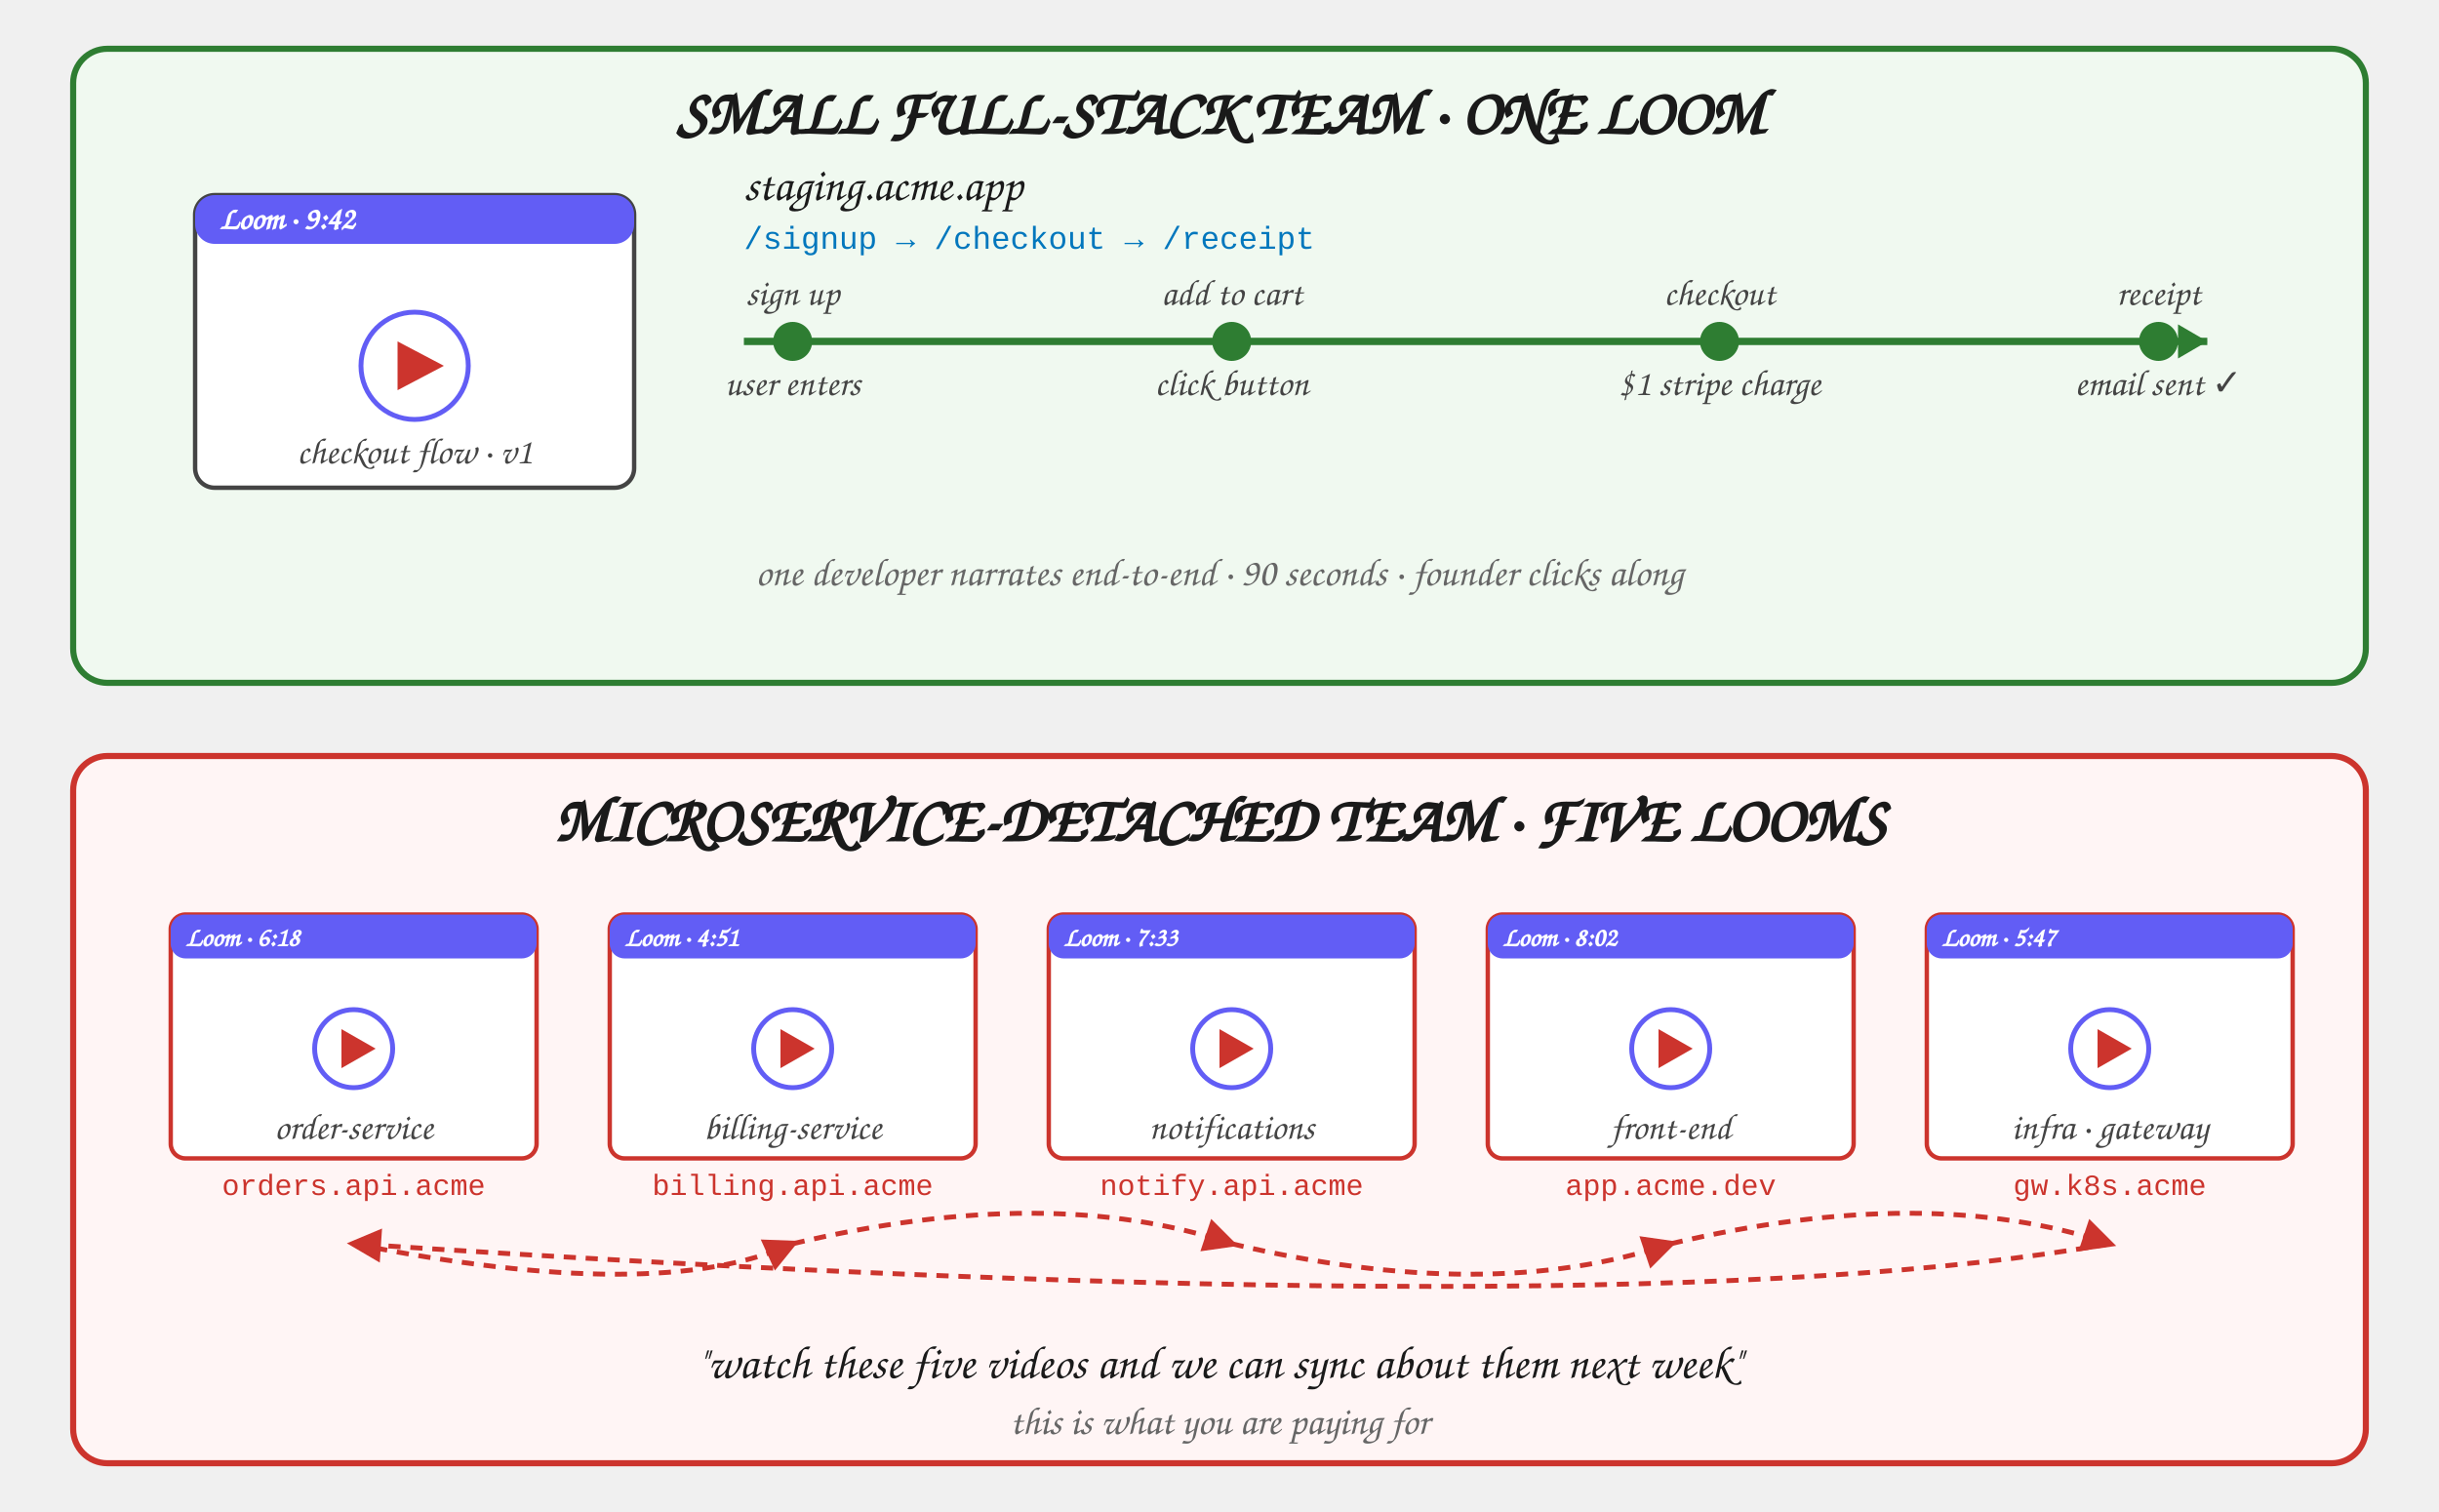
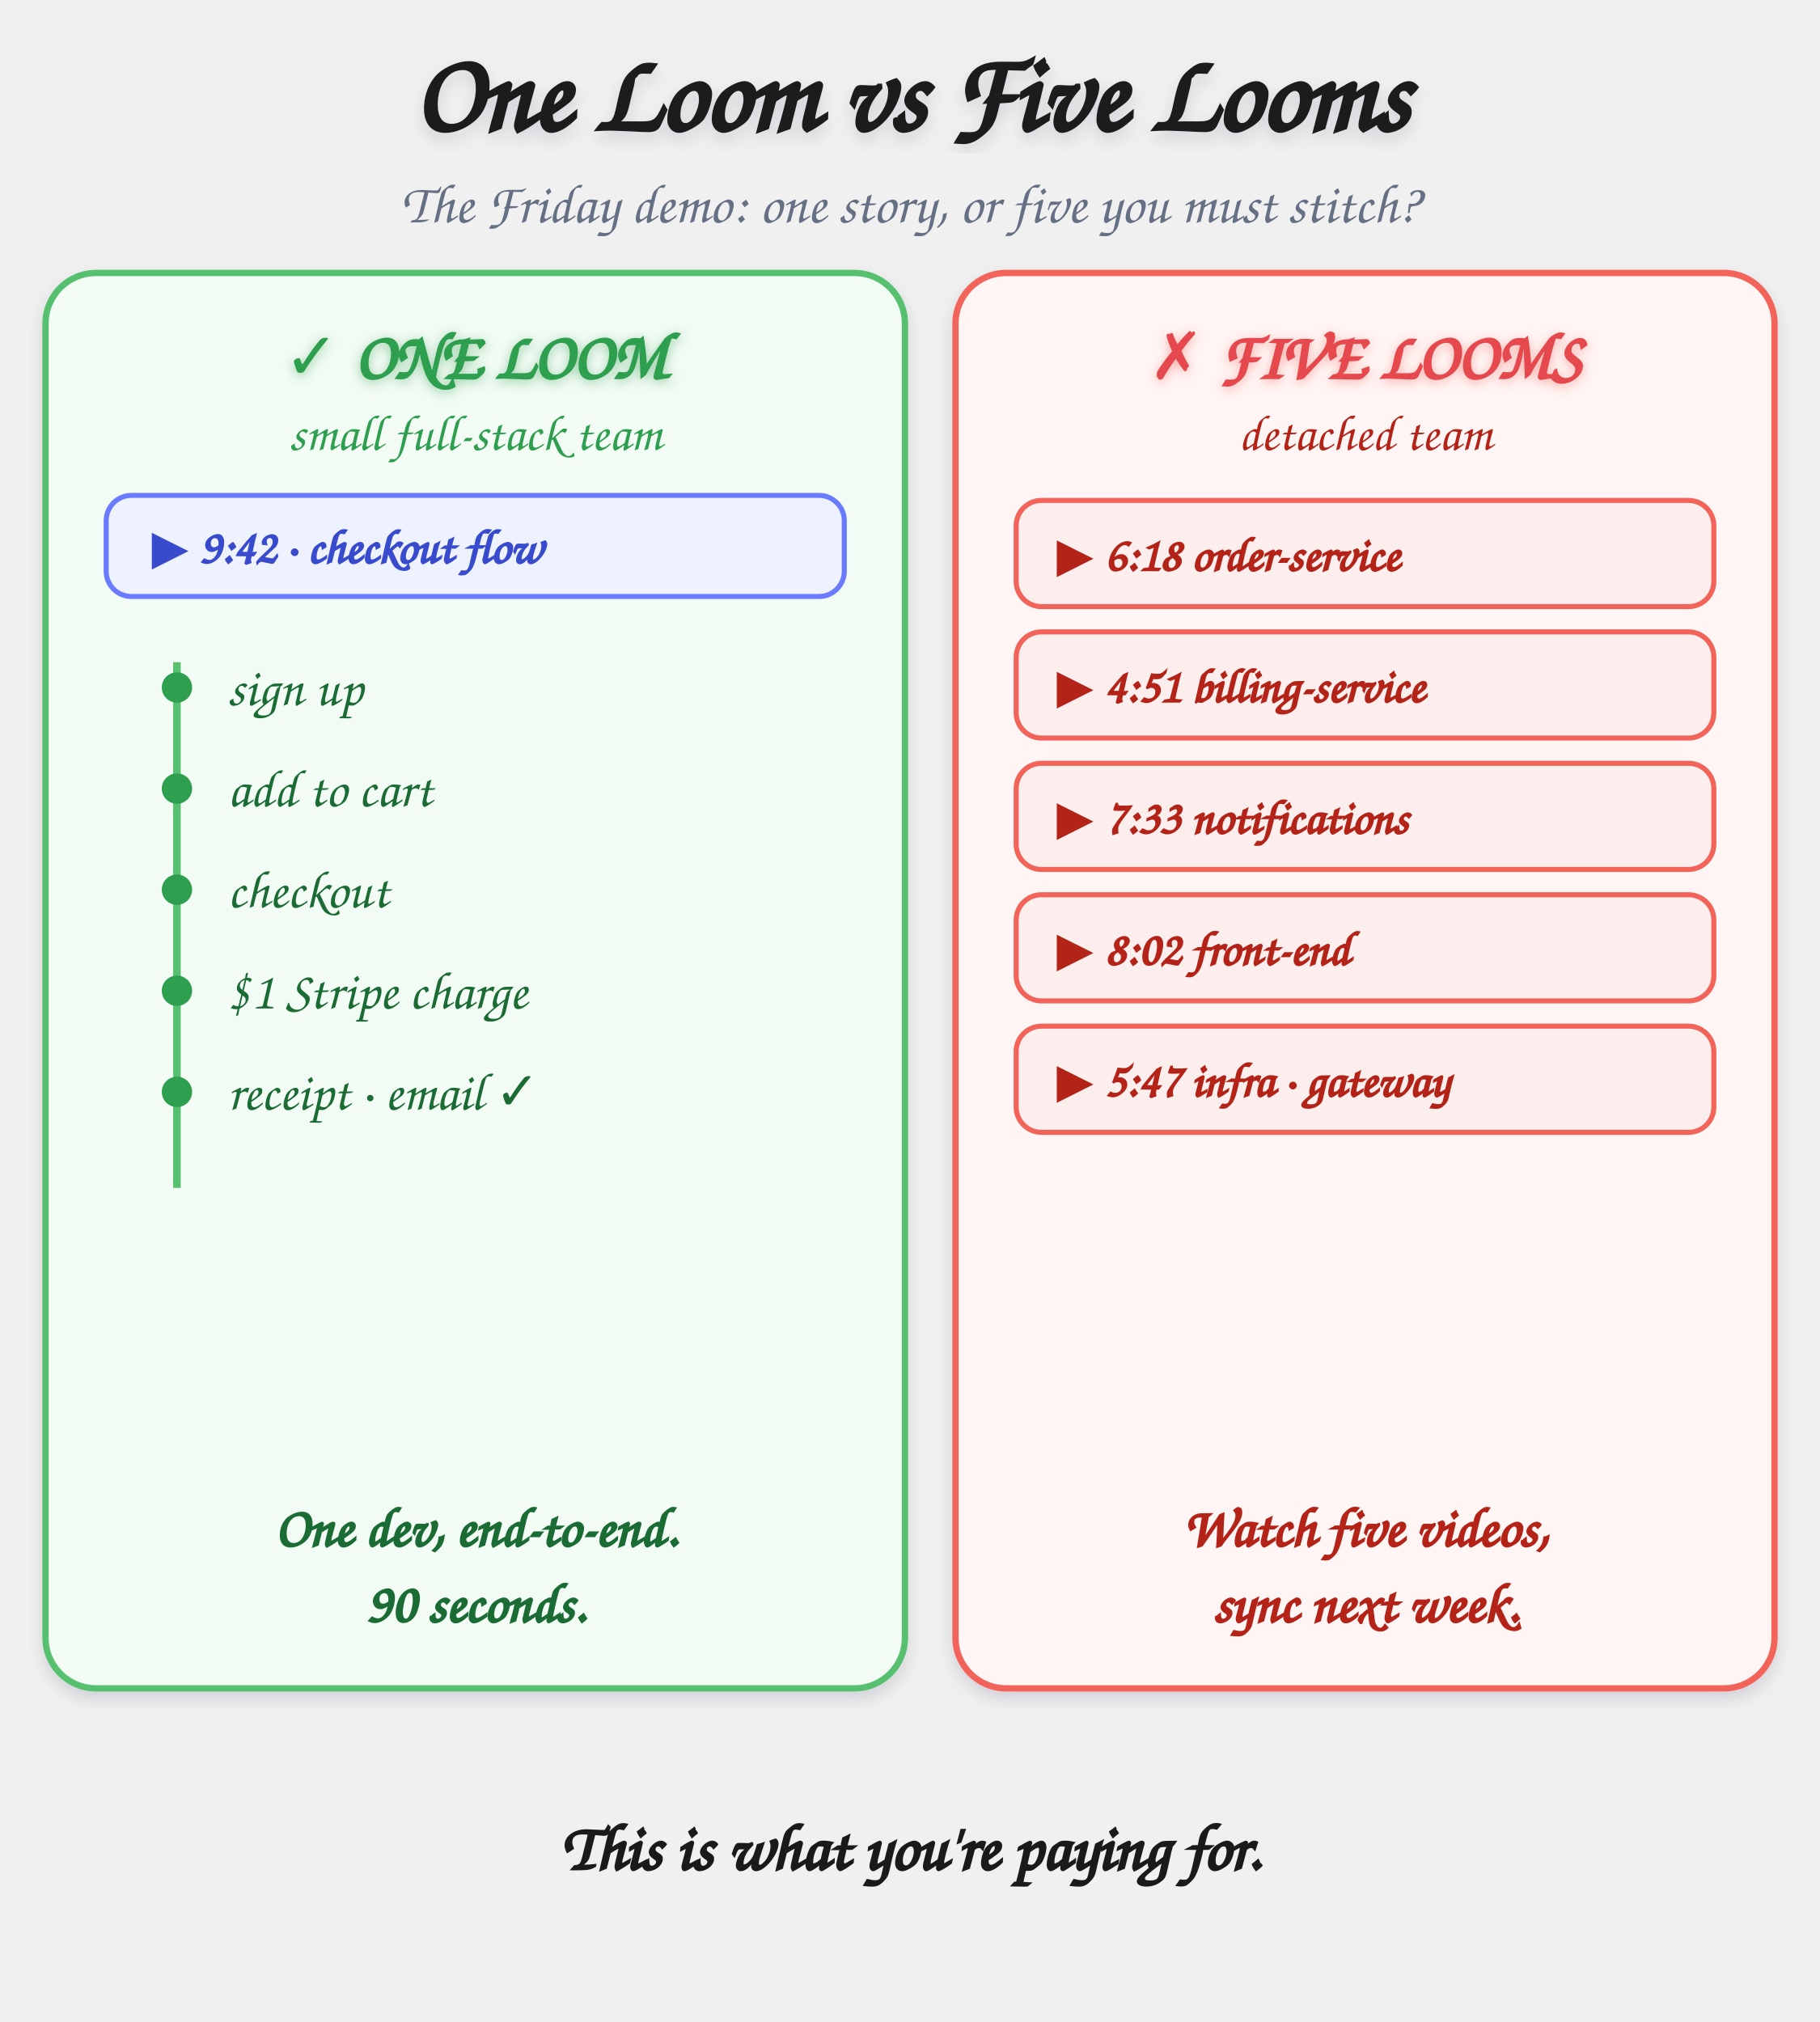
- <svg xmlns="http://www.w3.org/2000/svg" viewBox="0 0 1000 620" role="img" aria-labelledby="catch-lie-title">
+ <svg xmlns="http://www.w3.org/2000/svg" viewBox="0 0 720 800" role="img" aria-labelledby="ctl-title">
  <defs>
    <style>
-       .panel-title    { font-family: "Caveat", "Patrick Hand", "Comic Sans MS", cursive; font-size: 26px; fill: #1a1a1a; font-weight: 700; }
-       .label          { font-family: "Caveat", "Patrick Hand", "Comic Sans MS", cursive; font-size: 19px; fill: #1a1a1a; font-weight: 600; }
-       .small          { font-family: "Caveat", "Patrick Hand", "Comic Sans MS", cursive; font-size: 15px; fill: #444; }
-       .note           { font-family: "Caveat", "Patrick Hand", "Comic Sans MS", cursive; font-size: 16px; fill: #666; font-style: italic; }
-       .url            { font-family: "Courier New", monospace; font-size: 13px; fill: #0277bd; }
-       .url-bad        { font-family: "Courier New", monospace; font-size: 12px; fill: #cc342d; }
-       .ok-panel       { fill: #f0f9f0; stroke: #2e7d32; stroke-width: 2.5; stroke-linejoin: round; }
-       .bad-panel      { fill: #fff5f5; stroke: #cc342d; stroke-width: 2.5; stroke-linejoin: round; }
-       .loom-thumb     { fill: #ffffff; stroke: #444; stroke-width: 1.8; }
-       .loom-thumb-bad { fill: #ffffff; stroke: #cc342d; stroke-width: 1.8; }
-       .play-tri       { fill: #cc342d; }
-       .arrow-good     { stroke: #2e7d32; stroke-width: 2.5; fill: none; marker-end: url(#arrow-green); }
-       .arrow-bad      { stroke: #cc342d; stroke-width: 2; fill: none; marker-end: url(#arrow-red); stroke-dasharray: 5 4; }
+       .h  { font-family: "Caveat", "Patrick Hand", "Comic Sans MS", cursive; }
+       .title{ font-size: 44px; font-weight: 700; fill: #1a1a1a; filter: url(#soft); }
+       .sub  { font-size: 22px; fill: #667085; }
+       .hg { font-size: 26px; font-weight: 700; fill: #2e9e4f; filter: url(#gG); }
+       .hr { font-size: 26px; font-weight: 700; fill: #e5484d; filter: url(#gR); }
+       .tg { font-size: 20px; fill: #2e9e4f; }
+       .tr { font-size: 20px; fill: #b42318; }
+       .ig { font-size: 21px; fill: #1a6b34; }
+       .cardG{ fill: #f2fbf4; stroke: #57c06f; stroke-width: 2.5; filter: url(#soft); }
+       .cardR{ fill: #fff5f4; stroke: #f2635a; stroke-width: 2.5; filter: url(#soft); }
+       .loomG{ fill: #eef2ff; stroke: #6a7bff; stroke-width: 2; }
+       .loomR{ fill: #fdeeee; stroke: #f2635a; stroke-width: 2; }
+       .loomt{ font-size: 19px; font-weight: 700; fill: #384bcc; }
+       .loomr{ font-size: 19px; font-weight: 700; fill: #b42318; }
+       .resG { font-size: 22px; font-weight: 700; fill: #1a6b34; }
+       .resR { font-size: 22px; font-weight: 700; fill: #b42318; }
+       .foot { font-size: 26px; font-weight: 700; fill: #1a1a1a; }
    </style>
-     <marker id="arrow-green" viewBox="0 0 10 10" refX="8" refY="5" markerWidth="7" markerHeight="7" orient="auto-start-reverse">
-       <path d="M 0 0 L 10 5 L 0 10 z" fill="#2e7d32" />
-     </marker>
-     <marker id="arrow-red" viewBox="0 0 10 10" refX="8" refY="5" markerWidth="7" markerHeight="7" orient="auto-start-reverse">
-       <path d="M 0 0 L 10 5 L 0 10 z" fill="#cc342d" />
-     </marker>
+     <filter id="soft" x="-8%" y="-6%" width="116%" height="116%">
+       <feDropShadow dx="0" dy="3" stdDeviation="3" flood-color="#1a1a2e" flood-opacity="0.13" />
+     </filter>
+     <filter id="gG" x="-20%" y="-40%" width="140%" height="180%">
+       <feDropShadow dx="0" dy="1" stdDeviation="2" flood-color="#2e9e4f" flood-opacity="0.5" />
+     </filter>
+     <filter id="gR" x="-20%" y="-40%" width="140%" height="180%">
+       <feDropShadow dx="0" dy="1" stdDeviation="2" flood-color="#f2635a" flood-opacity="0.5" />
+     </filter>
  </defs>
-   <rect x="30" y="20" width="940" height="260" rx="14" class="ok-panel" />
-   <text x="500" y="55" text-anchor="middle" class="panel-title">SMALL FULL-STACK TEAM · ONE LOOM</text>
-   <g transform="translate(80, 80)">
-     <rect x="0" y="0" width="180" height="120" rx="8" class="loom-thumb" />
-     <rect x="0" y="0" width="180" height="20" rx="8" fill="#625df5" />
-     <text x="10" y="14" font-family="Caveat, Patrick Hand, cursive" font-size="13" fill="#ffffff" font-weight="700">Loom · 9:42</text>
-     <circle cx="90" cy="70" r="22" fill="#ffffff" stroke="#625df5" stroke-width="2" />
-     <polygon points="83,60 83,80 102,70" class="play-tri" />
-     <text x="90" y="110" text-anchor="middle" class="small">checkout flow · v1</text>
-   </g>
-   <text x="305" y="82" class="label">staging.acme.app</text>
-   <text x="305" y="102" class="url">/signup → /checkout → /receipt</text>
-   <g transform="translate(305, 140)">
-     <line x1="0" y1="0" x2="600" y2="0" stroke="#2e7d32" stroke-width="3" />
-     <circle cx="20" cy="0" r="8" fill="#2e7d32" />
-     <text x="20" y="-15" text-anchor="middle" class="small">sign up</text>
-     <text x="20" y="22" text-anchor="middle" class="small">user enters</text>
-     <circle cx="200" cy="0" r="8" fill="#2e7d32" />
-     <text x="200" y="-15" text-anchor="middle" class="small">add to cart</text>
-     <text x="200" y="22" text-anchor="middle" class="small">click button</text>
-     <circle cx="400" cy="0" r="8" fill="#2e7d32" />
-     <text x="400" y="-15" text-anchor="middle" class="small">checkout</text>
-     <text x="400" y="22" text-anchor="middle" class="small">$1 stripe charge</text>
-     <polygon points="588,-7 588,7 600,0" fill="#2e7d32" />
-     <circle cx="580" cy="0" r="8" fill="#2e7d32" />
-     <text x="580" y="-15" text-anchor="middle" class="small">receipt</text>
-     <text x="580" y="22" text-anchor="middle" class="small">email sent ✓</text>
-   </g>
-   <text x="500" y="240" text-anchor="middle" class="note">one developer narrates end-to-end · 90 seconds · founder clicks along</text>
-   <rect x="30" y="310" width="940" height="290" rx="14" class="bad-panel" />
-   <text x="500" y="345" text-anchor="middle" class="panel-title">MICROSERVICE-DETACHED TEAM · FIVE LOOMS</text>
-   <g transform="translate(70, 375)">
-     <g>
-       <rect x="0" y="0" width="150" height="100" rx="6" class="loom-thumb-bad" />
-       <rect x="0" y="0" width="150" height="18" rx="6" fill="#625df5" />
-       <text x="6" y="13" font-family="Caveat, Patrick Hand, cursive" font-size="11" fill="#ffffff" font-weight="700">Loom · 6:18</text>
-       <circle cx="75" cy="55" r="16" fill="#ffffff" stroke="#625df5" stroke-width="2" />
-       <polygon points="70,47 70,63 84,55" class="play-tri" />
-       <text x="75" y="92" text-anchor="middle" class="small">order-service</text>
-       <text x="75" y="115" text-anchor="middle" class="url-bad">orders.api.acme</text>
-     </g>
-     <g transform="translate(180, 0)">
-       <rect x="0" y="0" width="150" height="100" rx="6" class="loom-thumb-bad" />
-       <rect x="0" y="0" width="150" height="18" rx="6" fill="#625df5" />
-       <text x="6" y="13" font-family="Caveat, Patrick Hand, cursive" font-size="11" fill="#ffffff" font-weight="700">Loom · 4:51</text>
-       <circle cx="75" cy="55" r="16" fill="#ffffff" stroke="#625df5" stroke-width="2" />
-       <polygon points="70,47 70,63 84,55" class="play-tri" />
-       <text x="75" y="92" text-anchor="middle" class="small">billing-service</text>
-       <text x="75" y="115" text-anchor="middle" class="url-bad">billing.api.acme</text>
-     </g>
-     <g transform="translate(360, 0)">
-       <rect x="0" y="0" width="150" height="100" rx="6" class="loom-thumb-bad" />
-       <rect x="0" y="0" width="150" height="18" rx="6" fill="#625df5" />
-       <text x="6" y="13" font-family="Caveat, Patrick Hand, cursive" font-size="11" fill="#ffffff" font-weight="700">Loom · 7:33</text>
-       <circle cx="75" cy="55" r="16" fill="#ffffff" stroke="#625df5" stroke-width="2" />
-       <polygon points="70,47 70,63 84,55" class="play-tri" />
-       <text x="75" y="92" text-anchor="middle" class="small">notifications</text>
-       <text x="75" y="115" text-anchor="middle" class="url-bad">notify.api.acme</text>
-     </g>
-     <g transform="translate(540, 0)">
-       <rect x="0" y="0" width="150" height="100" rx="6" class="loom-thumb-bad" />
-       <rect x="0" y="0" width="150" height="18" rx="6" fill="#625df5" />
-       <text x="6" y="13" font-family="Caveat, Patrick Hand, cursive" font-size="11" fill="#ffffff" font-weight="700">Loom · 8:02</text>
-       <circle cx="75" cy="55" r="16" fill="#ffffff" stroke="#625df5" stroke-width="2" />
-       <polygon points="70,47 70,63 84,55" class="play-tri" />
-       <text x="75" y="92" text-anchor="middle" class="small">front-end</text>
-       <text x="75" y="115" text-anchor="middle" class="url-bad">app.acme.dev</text>
-     </g>
-     <g transform="translate(720, 0)">
-       <rect x="0" y="0" width="150" height="100" rx="6" class="loom-thumb-bad" />
-       <rect x="0" y="0" width="150" height="18" rx="6" fill="#625df5" />
-       <text x="6" y="13" font-family="Caveat, Patrick Hand, cursive" font-size="11" fill="#ffffff" font-weight="700">Loom · 5:47</text>
-       <circle cx="75" cy="55" r="16" fill="#ffffff" stroke="#625df5" stroke-width="2" />
-       <polygon points="70,47 70,63 84,55" class="play-tri" />
-       <text x="75" y="92" text-anchor="middle" class="small">infra · gateway</text>
-       <text x="75" y="115" text-anchor="middle" class="url-bad">gw.k8s.acme</text>
-     </g>
-   </g>
-   <g transform="translate(70, 510)">
-     <path d="M 75 0 Q 200 25 255 0" class="arrow-bad" />
-     <path d="M 255 0 Q 360 -25 435 0" class="arrow-bad" />
-     <path d="M 435 0 Q 540 25 615 0" class="arrow-bad" />
-     <path d="M 615 0 Q 720 -25 795 0" class="arrow-bad" />
-     <path d="M 795 0 Q 600 35 75 0" class="arrow-bad" />
-   </g>
-   <text x="500" y="565" text-anchor="middle" class="label">"watch these five videos and we can sync about them next week"</text>
-   <text x="500" y="588" text-anchor="middle" class="note">this is what you are paying for</text>
+   <text x="360" y="52" text-anchor="middle" class="h title">One Loom vs Five Looms</text>
+   <text x="360" y="88" text-anchor="middle" class="h sub">The Friday demo: one story, or five you must stitch?</text>
+   <rect x="18" y="108" width="340" height="560" rx="20" class="cardG" />
+   <text x="188" y="150" text-anchor="middle" class="h hg">✓ ONE LOOM</text>
+   <text x="188" y="178" text-anchor="middle" class="h tg">small full-stack team</text>
+   <rect x="42" y="196" width="292" height="40" rx="10" class="loomG" />
+   <text x="60" y="223" class="h loomt">▶ 9:42 · checkout flow</text>
+   <line x1="70" y1="262" x2="70" y2="470" stroke="#57c06f" stroke-width="3" />
+   <circle cx="70" cy="272" r="6" fill="#2e9e4f" />
+   <text x="90" y="279" class="h ig">sign up</text>
+   <circle cx="70" cy="312" r="6" fill="#2e9e4f" />
+   <text x="90" y="319" class="h ig">add to cart</text>
+   <circle cx="70" cy="352" r="6" fill="#2e9e4f" />
+   <text x="90" y="359" class="h ig">checkout</text>
+   <circle cx="70" cy="392" r="6" fill="#2e9e4f" />
+   <text x="90" y="399" class="h ig">$1 Stripe charge</text>
+   <circle cx="70" cy="432" r="6" fill="#2e9e4f" />
+   <text x="90" y="439" class="h ig">receipt · email ✓</text>
+   <text x="188" y="612" text-anchor="middle" class="h resG">One dev, end-to-end.</text>
+   <text x="188" y="642" text-anchor="middle" class="h resG">90 seconds.</text>
+   <rect x="378" y="108" width="324" height="560" rx="20" class="cardR" />
+   <text x="540" y="150" text-anchor="middle" class="h hr">✗ FIVE LOOMS</text>
+   <text x="540" y="178" text-anchor="middle" class="h tr">detached team</text>
+   <rect x="402" y="198" width="276" height="42" rx="10" class="loomR" />
+   <text x="418" y="226" class="h loomr">▶ 6:18 order-service</text>
+   <rect x="402" y="250" width="276" height="42" rx="10" class="loomR" />
+   <text x="418" y="278" class="h loomr">▶ 4:51 billing-service</text>
+   <rect x="402" y="302" width="276" height="42" rx="10" class="loomR" />
+   <text x="418" y="330" class="h loomr">▶ 7:33 notifications</text>
+   <rect x="402" y="354" width="276" height="42" rx="10" class="loomR" />
+   <text x="418" y="382" class="h loomr">▶ 8:02 front-end</text>
+   <rect x="402" y="406" width="276" height="42" rx="10" class="loomR" />
+   <text x="418" y="434" class="h loomr">▶ 5:47 infra · gateway</text>
+   <text x="540" y="612" text-anchor="middle" class="h resR">Watch five videos,</text>
+   <text x="540" y="642" text-anchor="middle" class="h resR">sync next week.</text>
+   <text x="360" y="740" text-anchor="middle" class="h foot">This is what you're paying for.</text>
</svg>
